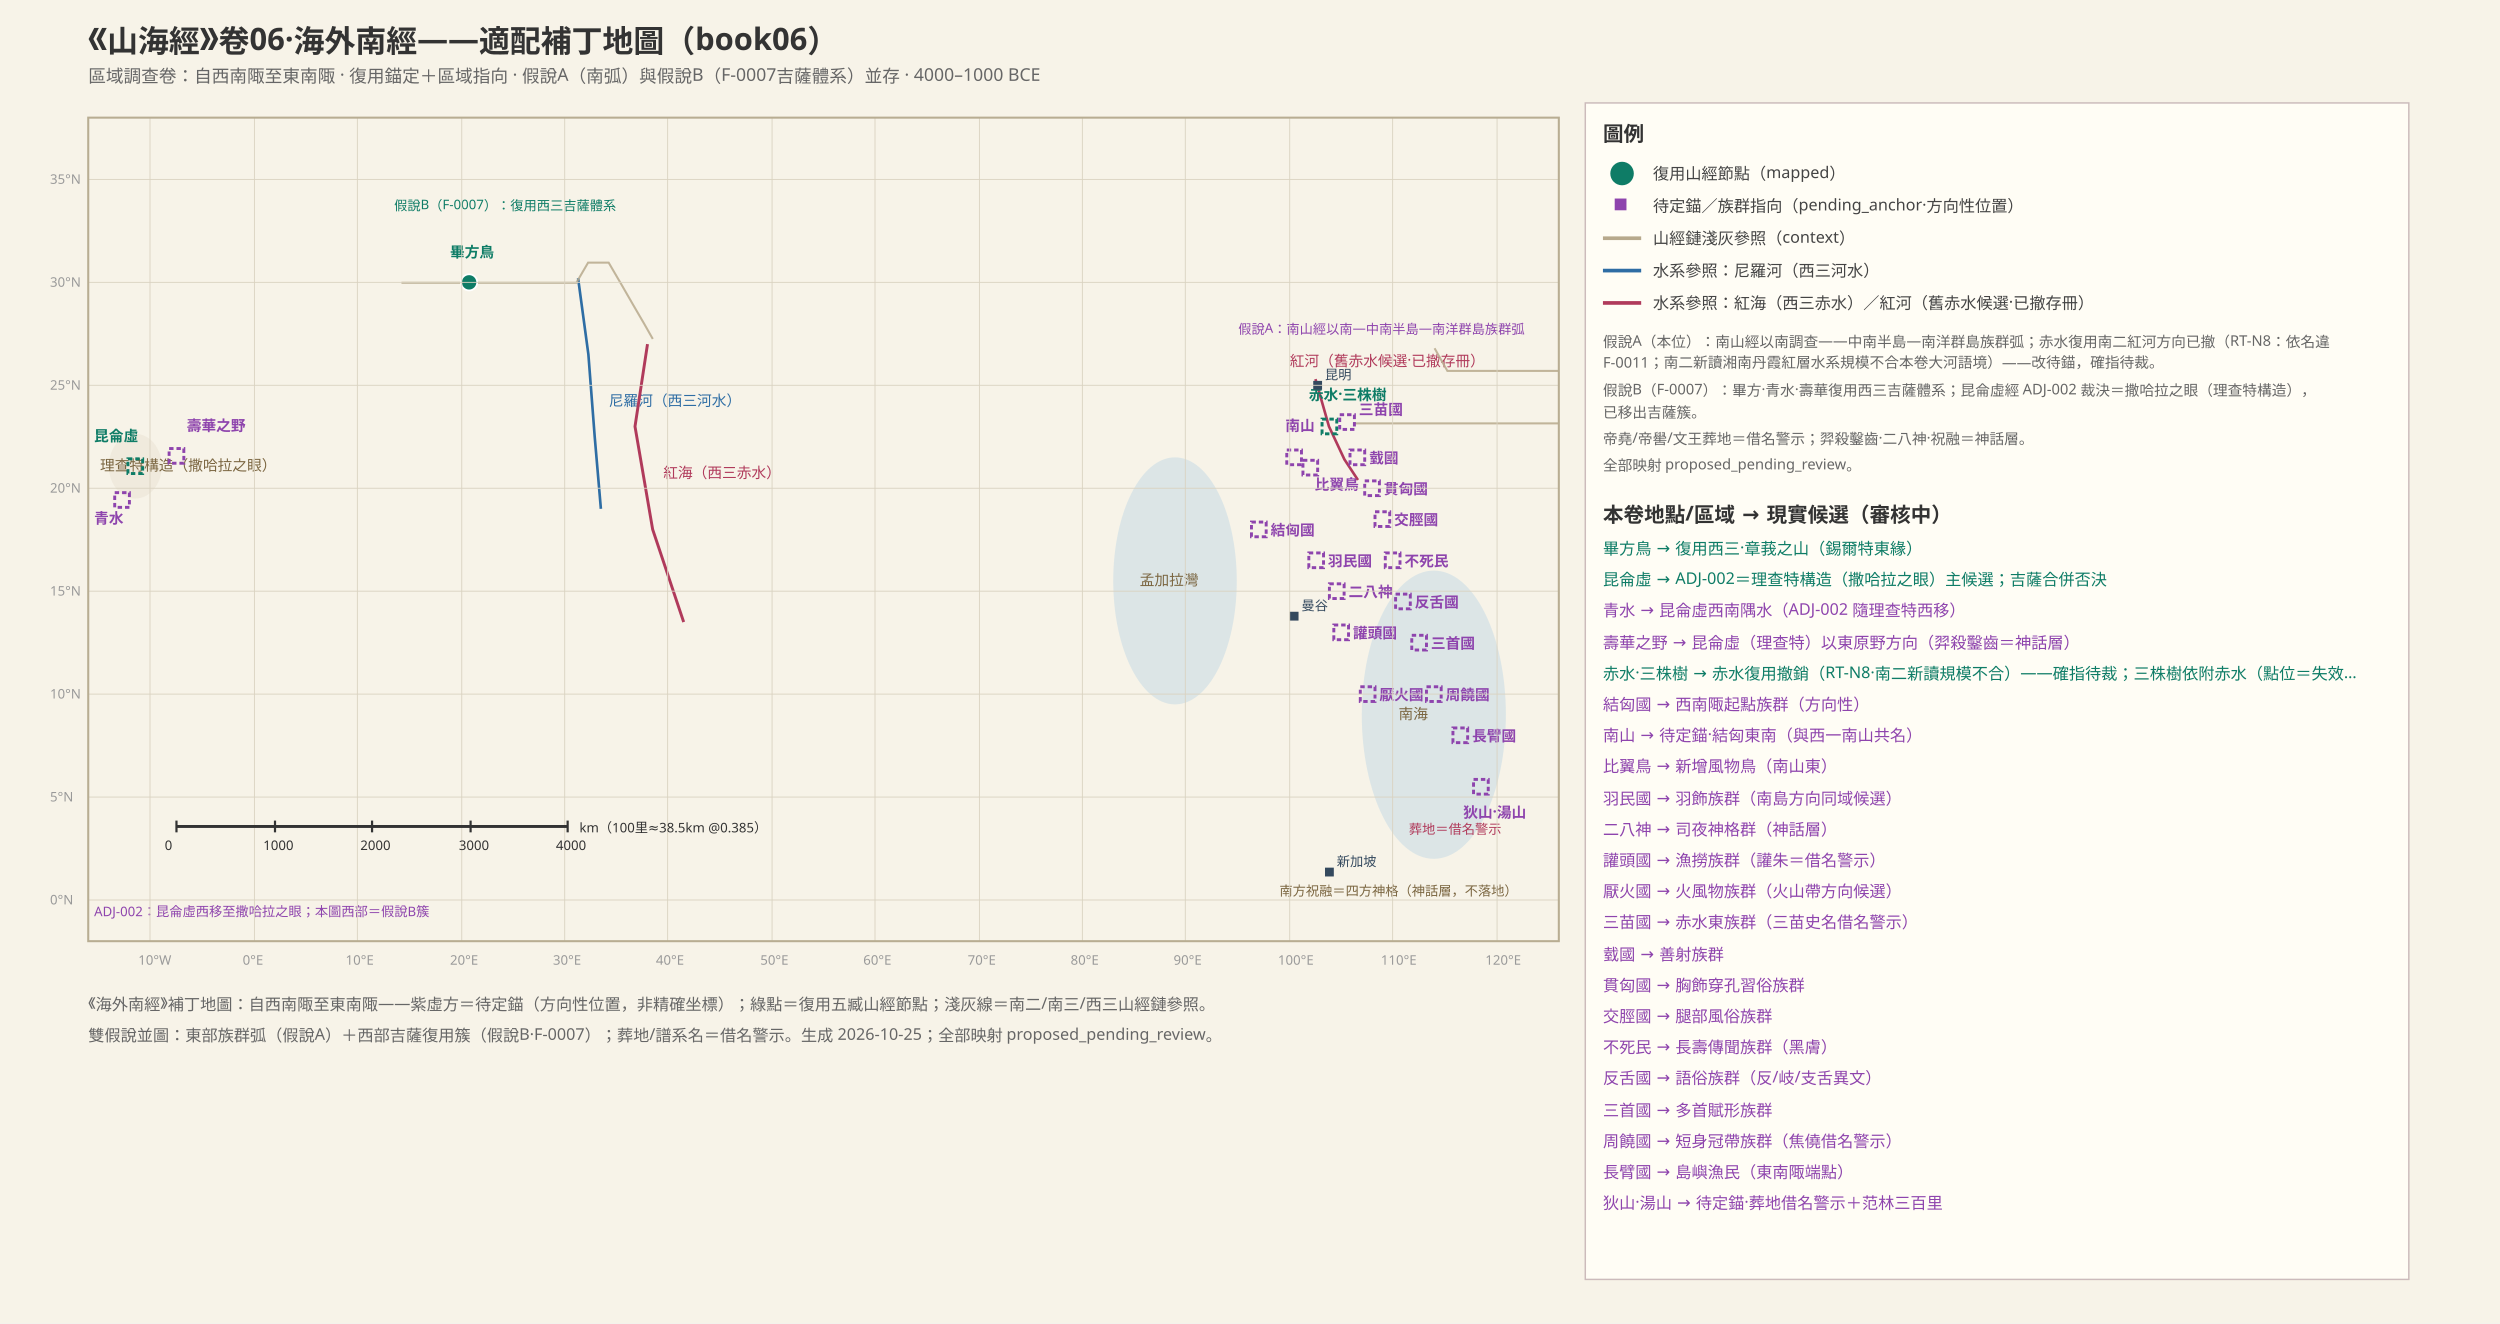
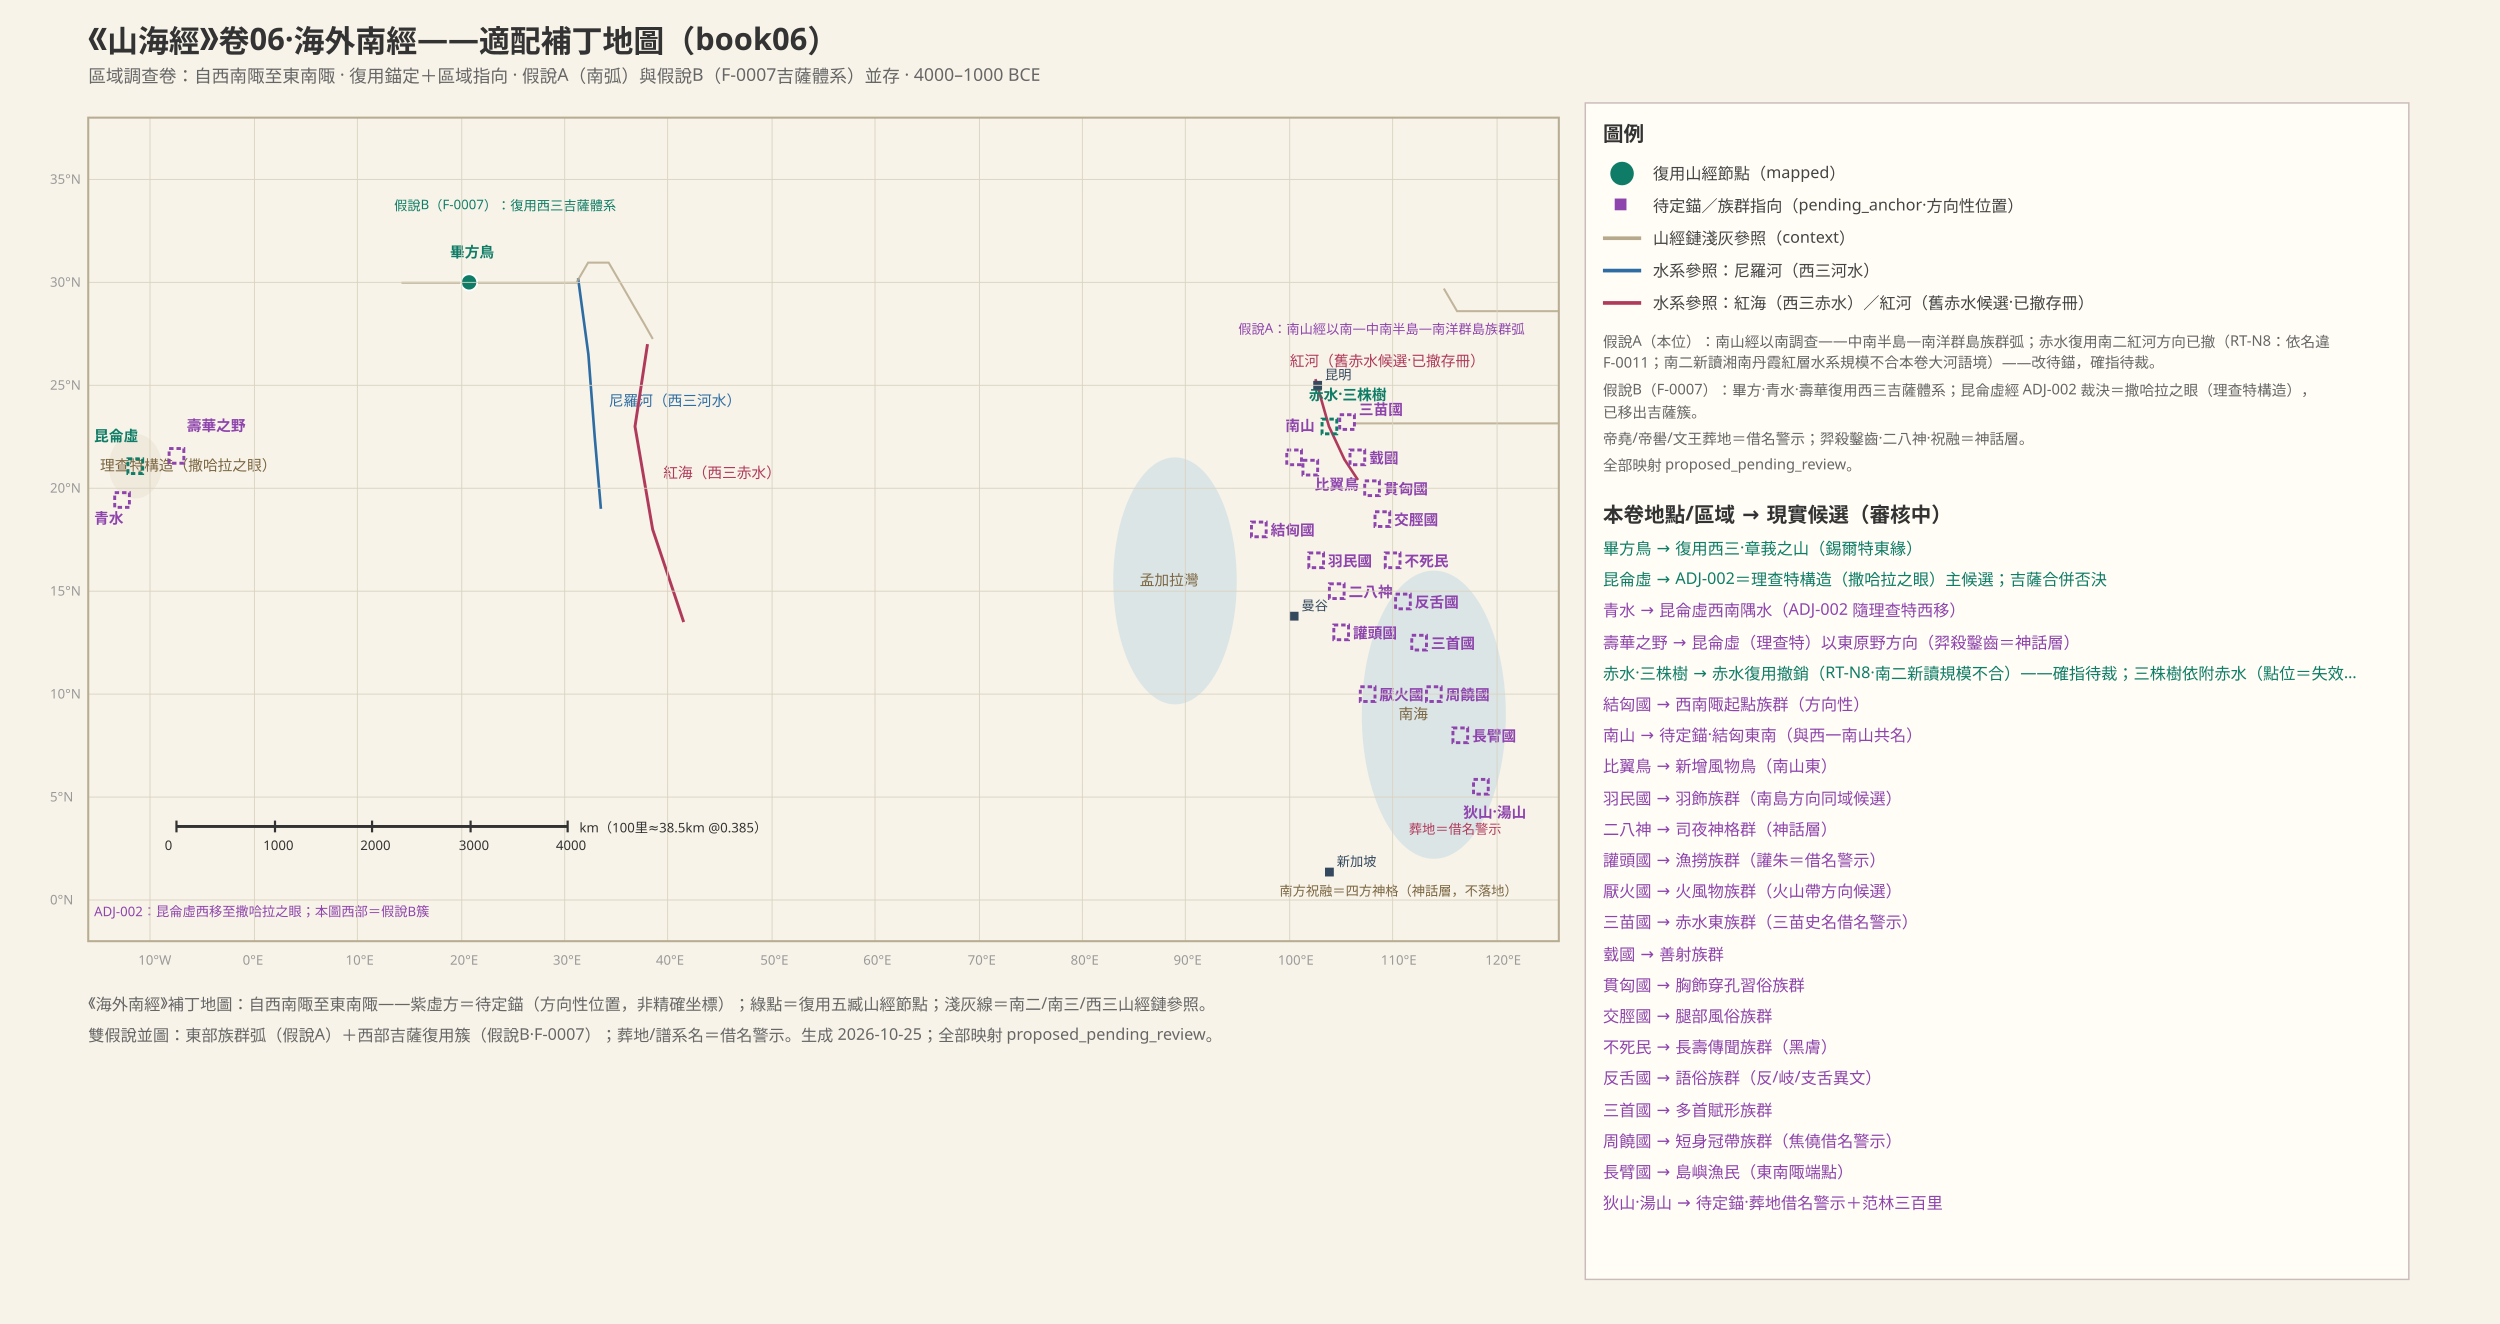
<svg xmlns="http://www.w3.org/2000/svg" width="1700" height="900" font-family="PingFang SC, Hiragino Sans GB, Microsoft YaHei, sans-serif">
  <rect width="1700" height="900" fill="#f7f3e8" />
  <clipPath id="mapclip">
    <rect x="60" y="80" width="1000" height="560" />
  </clipPath>
  <defs>
    <clipPath id="mapclip">
      <rect x="60" y="80" width="1000" height="560" />
    </clipPath>
    <pattern id="sand" width="8" height="8" patternUnits="userSpaceOnUse">
      <rect width="8" height="8" fill="#efe3c0" />
      <circle cx="2" cy="2" r="0.8" fill="#d6b96a" />
      <circle cx="6" cy="6" r="0.8" fill="#d6b96a" />
    </pattern>
  </defs>
  <text x="60" y="34" font-size="21" font-weight="bold" fill="#333">《山海經》卷06·海外南經——適配補丁地圖（book06）</text>
  <text x="60" y="56" font-size="12" fill="#666">區域調查卷：自西南陬至東南陬 · 復用錨定＋區域指向 · 假說A（南弧）與假說B（F-0007吉薩體系）並存 · 4000–1000 BCE</text>
  <g clip-path="url(#mapclip)">
    <polyline points="393.1,189.2 400.1,241.0 404.4,297.0 408.6,346.0" fill="none" stroke="#2e6da4" stroke-width="1.8" />
    <text x="414" y="276" font-size="10" fill="#2e6da4">尼羅河（西三河水）</text>
    <polyline points="440.3,234.0 431.8,290.0 443.8,360.0 464.9,423.0" fill="none" stroke="#b03a5b" stroke-width="2.0" />
    <text x="451" y="325" font-size="10" fill="#b03a5b">紅海（西三赤水）</text>
    <polyline points="894.5,257.8 903.7,290.0 914.2,312.4 923.4,326.4" fill="none" stroke="#b03a5b" stroke-width="1.8" />
    <text x="877" y="249" font-size="10" fill="#b03a5b">紅河（舊赤水候選·已撤存冊）</text>
    <ellipse cx="975" cy="486" rx="49" ry="98" fill="#a9cce3" opacity="0.35" />
    <text x="951" y="489" font-size="10" fill="#7a6540">南海</text>
    <ellipse cx="799" cy="395" rx="42" ry="84" fill="#a9cce3" opacity="0.35" />
    <text x="775" y="398" font-size="10" fill="#7a6540">孟加拉灣</text>
    <ellipse cx="92" cy="317" rx="18" ry="22" fill="#e2d9c8" opacity="0.35" />
    <text x="68" y="320" font-size="10" fill="#7a6540">理查特構造（撒哈拉之眼）</text>
-     <polyline points="975.5,236.8 984.2,252.2 993.5,252.2 1003.0,252.2 1013.1,252.2 1024.0,252.2 1037.7,252.2 1051.3,252.2 1064.9,252.2 1078.6,252.2 1092.3,252.2 1105.9,252.2 1116.8,252.2 1127.7,252.2 1141.4,252.2 1155.0,252.2 1168.7,252.2" fill="none" stroke="#b7a98c" stroke-width="1.4" opacity="0.85" />
+     <polyline points="981.8,196.2 990.8,211.6 1000.3,211.6 1010.1,211.6 1020.5,211.6 1031.7,211.6 1045.7,211.6 1059.7,211.6 1073.7,211.6 1087.8,211.6 1101.8,211.6 1115.8,211.6 1127.0,211.6 1138.2,211.6 1152.3,211.6 1166.3,211.6 1180.4,211.6" fill="none" stroke="#b7a98c" stroke-width="1.4" opacity="0.85" />
    <polyline points="920.6,287.9 933.8,287.9 947.0,287.9 960.3,287.9 970.9,287.9 981.5,287.9 994.7,287.9 1008.0,287.9 1021.3,287.9 1031.8,287.9 1041.6,287.9 1057.0,287.9 1072.4,287.9" fill="none" stroke="#b7a98c" stroke-width="1.4" opacity="0.85" />
    <polyline points="443.9,230.5 438.0,220.1 430.6,207.4 422.3,193.0 413.9,178.6 408.9,178.6 399.9,178.6 391.9,192.3 381.5,192.3 370.3,192.3 364.6,192.3 354.8,192.3 341.3,192.3 332.9,192.3 327.3,192.3 319.4,192.3 310.9,192.3 305.3,192.3 299.2,192.3 293.8,192.3 283.9,192.3 275.8,192.3 273.0,192.3" fill="none" stroke="#b7a98c" stroke-width="1.4" opacity="0.85" />
    <text x="842" y="227" font-size="9" fill="#8e44ad">假說A：南山經以南—中南半島—南洋群島族群弧</text>
    <text x="268" y="143" font-size="9" fill="#0e7c66">假說B（F-0007）：復用西三吉薩體系</text>
    <text x="870" y="609" font-size="9" fill="#7a6540">南方祝融＝四方神格（神話層，不落地）</text>
    <text x="958" y="567" font-size="9" fill="#b03a5b">葬地＝借名警示</text>
    <text x="64" y="623" font-size="9" fill="#8e44ad">ADJ-002：昆侖虛西移至撒哈拉之眼；本圖西部＝假說B簇</text>
    <circle cx="319" cy="192" r="5.5" fill="#0e7c66" stroke="#fff" stroke-width="1.2" />
    <text x="306" y="175" font-size="10" font-weight="bold" fill="#0e7c66">畢方鳥</text>
    <rect x="87" y="312" width="10" height="10" fill="none" stroke="#0e7c66" stroke-width="2" stroke-dasharray="3 2" />
    <text x="64" y="300" font-size="10" font-weight="bold" fill="#0e7c66">昆侖虛</text>
    <rect x="78" y="335" width="10" height="10" fill="none" stroke="#8e44ad" stroke-width="2" stroke-dasharray="3 2" />
    <text x="64" y="356" font-size="10" font-weight="bold" fill="#8e44ad">青水</text>
    <rect x="115" y="305" width="10" height="10" fill="none" stroke="#8e44ad" stroke-width="2" stroke-dasharray="3 2" />
    <text x="127" y="293" font-size="10" font-weight="bold" fill="#8e44ad">壽華之野</text>
    <rect x="899" y="285" width="10" height="10" fill="none" stroke="#0e7c66" stroke-width="2" stroke-dasharray="3 2" />
    <text x="890" y="272" font-size="10" font-weight="bold" fill="#0e7c66">赤水·三株樹</text>
    <rect x="851" y="355" width="10" height="10" fill="none" stroke="#8e44ad" stroke-width="2" stroke-dasharray="3 2" />
    <text x="864" y="364" font-size="10" font-weight="bold" fill="#8e44ad">結匈國</text>
    <rect x="875" y="306" width="10" height="10" fill="none" stroke="#8e44ad" stroke-width="2" stroke-dasharray="3 2" />
    <text x="874" y="293" font-size="10" font-weight="bold" fill="#8e44ad">南山</text>
    <rect x="886" y="313" width="10" height="10" fill="none" stroke="#8e44ad" stroke-width="2" stroke-dasharray="3 2" />
    <text x="894" y="333" font-size="10" font-weight="bold" fill="#8e44ad">比翼鳥</text>
    <rect x="890" y="376" width="10" height="10" fill="none" stroke="#8e44ad" stroke-width="2" stroke-dasharray="3 2" />
    <text x="903" y="385" font-size="10" font-weight="bold" fill="#8e44ad">羽民國</text>
    <rect x="904" y="397" width="10" height="10" fill="none" stroke="#8e44ad" stroke-width="2" stroke-dasharray="3 2" />
    <text x="917" y="406" font-size="10" font-weight="bold" fill="#8e44ad">二八神</text>
    <rect x="907" y="425" width="10" height="10" fill="none" stroke="#8e44ad" stroke-width="2" stroke-dasharray="3 2" />
    <text x="920" y="434" font-size="10" font-weight="bold" fill="#8e44ad">讙頭國</text>
    <rect x="925" y="467" width="10" height="10" fill="none" stroke="#8e44ad" stroke-width="2" stroke-dasharray="3 2" />
    <text x="938" y="476" font-size="10" font-weight="bold" fill="#8e44ad">厭火國</text>
    <rect x="911" y="282" width="10" height="10" fill="none" stroke="#8e44ad" stroke-width="2" stroke-dasharray="3 2" />
    <text x="924" y="282" font-size="10" font-weight="bold" fill="#8e44ad">三苗國</text>
    <rect x="918" y="306" width="10" height="10" fill="none" stroke="#8e44ad" stroke-width="2" stroke-dasharray="3 2" />
    <text x="931" y="315" font-size="10" font-weight="bold" fill="#8e44ad">臷國</text>
    <rect x="928" y="327" width="10" height="10" fill="none" stroke="#8e44ad" stroke-width="2" stroke-dasharray="3 2" />
    <text x="941" y="336" font-size="10" font-weight="bold" fill="#8e44ad">貫匈國</text>
    <rect x="935" y="348" width="10" height="10" fill="none" stroke="#8e44ad" stroke-width="2" stroke-dasharray="3 2" />
    <text x="948" y="357" font-size="10" font-weight="bold" fill="#8e44ad">交脛國</text>
    <rect x="942" y="376" width="10" height="10" fill="none" stroke="#8e44ad" stroke-width="2" stroke-dasharray="3 2" />
    <text x="955" y="385" font-size="10" font-weight="bold" fill="#8e44ad">不死民</text>
    <rect x="949" y="404" width="10" height="10" fill="none" stroke="#8e44ad" stroke-width="2" stroke-dasharray="3 2" />
    <text x="962" y="413" font-size="10" font-weight="bold" fill="#8e44ad">反舌國</text>
    <rect x="960" y="432" width="10" height="10" fill="none" stroke="#8e44ad" stroke-width="2" stroke-dasharray="3 2" />
    <text x="973" y="441" font-size="10" font-weight="bold" fill="#8e44ad">三首國</text>
    <rect x="970" y="467" width="10" height="10" fill="none" stroke="#8e44ad" stroke-width="2" stroke-dasharray="3 2" />
    <text x="983" y="476" font-size="10" font-weight="bold" fill="#8e44ad">周饒國</text>
    <rect x="988" y="495" width="10" height="10" fill="none" stroke="#8e44ad" stroke-width="2" stroke-dasharray="3 2" />
    <text x="1001" y="504" font-size="10" font-weight="bold" fill="#8e44ad">長臂國</text>
    <rect x="1002" y="530" width="10" height="10" fill="none" stroke="#8e44ad" stroke-width="2" stroke-dasharray="3 2" />
    <text x="995" y="556" font-size="10" font-weight="bold" fill="#8e44ad">狄山·湯山</text>
    <rect x="893" y="259" width="6" height="6" fill="#34495e" />
    <text x="901" y="258" font-size="9" fill="#34495e">昆明</text>
    <rect x="877" y="416" width="6" height="6" fill="#34495e" />
    <text x="885" y="415" font-size="9" fill="#34495e">曼谷</text>
    <rect x="901" y="590" width="6" height="6" fill="#34495e" />
    <text x="909" y="589" font-size="9" fill="#34495e">新加坡</text>
  </g>
  <line x1="102" y1="640" x2="102" y2="80" stroke="#d9d2c0" stroke-width="0.6" />
  <text x="94" y="656" font-size="9" fill="#999">10°W</text>
  <line x1="173" y1="640" x2="173" y2="80" stroke="#d9d2c0" stroke-width="0.6" />
  <text x="165" y="656" font-size="9" fill="#999">0°E</text>
  <line x1="243" y1="640" x2="243" y2="80" stroke="#d9d2c0" stroke-width="0.6" />
  <text x="235" y="656" font-size="9" fill="#999">10°E</text>
  <line x1="314" y1="640" x2="314" y2="80" stroke="#d9d2c0" stroke-width="0.6" />
  <text x="306" y="656" font-size="9" fill="#999">20°E</text>
  <line x1="384" y1="640" x2="384" y2="80" stroke="#d9d2c0" stroke-width="0.6" />
  <text x="376" y="656" font-size="9" fill="#999">30°E</text>
  <line x1="454" y1="640" x2="454" y2="80" stroke="#d9d2c0" stroke-width="0.6" />
  <text x="446" y="656" font-size="9" fill="#999">40°E</text>
  <line x1="525" y1="640" x2="525" y2="80" stroke="#d9d2c0" stroke-width="0.6" />
  <text x="517" y="656" font-size="9" fill="#999">50°E</text>
  <line x1="595" y1="640" x2="595" y2="80" stroke="#d9d2c0" stroke-width="0.6" />
  <text x="587" y="656" font-size="9" fill="#999">60°E</text>
  <line x1="666" y1="640" x2="666" y2="80" stroke="#d9d2c0" stroke-width="0.6" />
  <text x="658" y="656" font-size="9" fill="#999">70°E</text>
  <line x1="736" y1="640" x2="736" y2="80" stroke="#d9d2c0" stroke-width="0.6" />
  <text x="728" y="656" font-size="9" fill="#999">80°E</text>
  <line x1="806" y1="640" x2="806" y2="80" stroke="#d9d2c0" stroke-width="0.6" />
  <text x="798" y="656" font-size="9" fill="#999">90°E</text>
  <line x1="877" y1="640" x2="877" y2="80" stroke="#d9d2c0" stroke-width="0.6" />
  <text x="869" y="656" font-size="9" fill="#999">100°E</text>
  <line x1="947" y1="640" x2="947" y2="80" stroke="#d9d2c0" stroke-width="0.6" />
  <text x="939" y="656" font-size="9" fill="#999">110°E</text>
  <line x1="1018" y1="640" x2="1018" y2="80" stroke="#d9d2c0" stroke-width="0.6" />
  <text x="1010" y="656" font-size="9" fill="#999">120°E</text>
  <line x1="60" y1="612" x2="1060" y2="612" stroke="#d9d2c0" stroke-width="0.6" />
  <text x="34" y="615" font-size="9" fill="#999">0°N</text>
  <line x1="60" y1="542" x2="1060" y2="542" stroke="#d9d2c0" stroke-width="0.6" />
  <text x="34" y="545" font-size="9" fill="#999">5°N</text>
  <line x1="60" y1="472" x2="1060" y2="472" stroke="#d9d2c0" stroke-width="0.6" />
  <text x="34" y="475" font-size="9" fill="#999">10°N</text>
  <line x1="60" y1="402" x2="1060" y2="402" stroke="#d9d2c0" stroke-width="0.6" />
  <text x="34" y="405" font-size="9" fill="#999">15°N</text>
  <line x1="60" y1="332" x2="1060" y2="332" stroke="#d9d2c0" stroke-width="0.6" />
  <text x="34" y="335" font-size="9" fill="#999">20°N</text>
  <line x1="60" y1="262" x2="1060" y2="262" stroke="#d9d2c0" stroke-width="0.6" />
  <text x="34" y="265" font-size="9" fill="#999">25°N</text>
  <line x1="60" y1="192" x2="1060" y2="192" stroke="#d9d2c0" stroke-width="0.6" />
  <text x="34" y="195" font-size="9" fill="#999">30°N</text>
  <line x1="60" y1="122" x2="1060" y2="122" stroke="#d9d2c0" stroke-width="0.6" />
  <text x="34" y="125" font-size="9" fill="#999">35°N</text>
  <rect x="60" y="80" width="1000" height="560" fill="none" stroke="#b8ad92" stroke-width="1.4" />
  <line x1="120" y1="562" x2="386" y2="562" stroke="#333" stroke-width="2" />
  <line x1="120" y1="558" x2="120" y2="566" stroke="#333" stroke-width="1.5" />
  <text x="112" y="578" font-size="9" fill="#333">0</text>
  <line x1="187" y1="558" x2="187" y2="566" stroke="#333" stroke-width="1.5" />
  <text x="179" y="578" font-size="9" fill="#333">1000</text>
  <line x1="253" y1="558" x2="253" y2="566" stroke="#333" stroke-width="1.5" />
  <text x="245" y="578" font-size="9" fill="#333">2000</text>
  <line x1="320" y1="558" x2="320" y2="566" stroke="#333" stroke-width="1.5" />
  <text x="312" y="578" font-size="9" fill="#333">3000</text>
  <line x1="386" y1="558" x2="386" y2="566" stroke="#333" stroke-width="1.5" />
  <text x="378" y="578" font-size="9" fill="#333">4000</text>
  <text x="394" y="566" font-size="9" fill="#333">km（100里≈38.5km @0.385）</text>
  <rect x="1078" y="70" width="560" height="800" fill="#fffdf5" stroke="#cbb" />
  <text x="1090" y="96" font-size="14" font-weight="bold" fill="#333">圖例</text>
  <circle cx="1103" cy="118" r="8" fill="#0e7c66" />
  <text x="1124" y="122" font-size="11" fill="#444">復用山經節點（mapped）</text>
  <rect x="1098" y="135" width="8" height="8" fill="#8e44ad" />
  <text x="1124" y="144" font-size="11" fill="#444">待定錨／族群指向（pending_anchor·方向性位置）</text>
  <line x1="1090" y1="162" x2="1116" y2="162" stroke="#b7a98c" stroke-width="2.5" />
  <text x="1124" y="166" font-size="11" fill="#444">山經鏈淺灰參照（context）</text>
  <line x1="1090" y1="184" x2="1116" y2="184" stroke="#2e6da4" stroke-width="2.5" />
  <text x="1124" y="188" font-size="11" fill="#444">水系參照：尼羅河（西三河水）</text>
  <line x1="1090" y1="206" x2="1116" y2="206" stroke="#b03a5b" stroke-width="2.5" />
  <text x="1124" y="210" font-size="11" fill="#444">水系參照：紅海（西三赤水）／紅河（舊赤水候選·已撤存冊）</text>
  <text x="1090" y="236" font-size="10" fill="#666">假說A（本位）：南山經以南調查——中南半島—南洋群島族群弧；赤水復用南二紅河方向已撤（RT-N8：依名違 </text>
  <text x="1090" y="250" font-size="10" fill="#666">F-0011；南二新讀湘南丹霞紅層水系規模不合本卷大河語境）——改待錨，確指待裁。</text>
  <text x="1090" y="269" font-size="10" fill="#666">假說B（F-0007）：畢方·青水·壽華復用西三吉薩體系；昆侖虛經 ADJ-002 裁決＝撒哈拉之眼（理查特構造），</text>
  <text x="1090" y="284" font-size="10" fill="#666">已移出吉薩簇。</text>
  <text x="1090" y="302" font-size="10" fill="#666">帝堯/帝嚳/文王葬地＝借名警示；羿殺鑿齒·二八神·祝融＝神話層。</text>
  <text x="1090" y="320" font-size="10" fill="#666">全部映射 proposed_pending_review。</text>
  <text x="1090" y="355.0" font-size="14" font-weight="bold" fill="#333">本卷地點/區域 → 現實候選（審核中）</text>
  <text x="1090" y="377" font-size="11" fill="#0e7c66">畢方鳥 → 復用西三·章莪之山（錫爾特東緣）</text>
  <text x="1090" y="398" font-size="11" fill="#0e7c66">昆侖虛 → ADJ-002＝理查特構造（撒哈拉之眼）主候選；吉薩合併否決</text>
  <text x="1090" y="419" font-size="11" fill="#8e44ad">青水 → 昆侖虛西南隅水（ADJ-002 隨理查特西移）</text>
  <text x="1090" y="441" font-size="11" fill="#8e44ad">壽華之野 → 昆侖虛（理查特）以東原野方向（羿殺鑿齒＝神話層）</text>
  <text x="1090" y="462" font-size="11" fill="#0e7c66">赤水·三株樹 → 赤水復用撤銷（RT-N8·南二新讀規模不合）——確指待裁；三株樹依附赤水（點位＝失效…</text>
  <text x="1090" y="483" font-size="11" fill="#8e44ad">結匈國 → 西南陬起點族群（方向性）</text>
  <text x="1090" y="504" font-size="11" fill="#8e44ad">南山 → 待定錨·結匈東南（與西一南山共名）</text>
  <text x="1090" y="525" font-size="11" fill="#8e44ad">比翼鳥 → 新增風物鳥（南山東）</text>
  <text x="1090" y="547" font-size="11" fill="#8e44ad">羽民國 → 羽飾族群（南島方向同域候選）</text>
  <text x="1090" y="568" font-size="11" fill="#8e44ad">二八神 → 司夜神格群（神話層）</text>
  <text x="1090" y="589" font-size="11" fill="#8e44ad">讙頭國 → 漁撈族群（讙朱＝借名警示）</text>
  <text x="1090" y="610" font-size="11" fill="#8e44ad">厭火國 → 火風物族群（火山帶方向候選）</text>
  <text x="1090" y="631" font-size="11" fill="#8e44ad">三苗國 → 赤水東族群（三苗史名借名警示）</text>
  <text x="1090" y="653" font-size="11" fill="#8e44ad">臷國 → 善射族群</text>
  <text x="1090" y="674" font-size="11" fill="#8e44ad">貫匈國 → 胸飾穿孔習俗族群</text>
  <text x="1090" y="695" font-size="11" fill="#8e44ad">交脛國 → 腿部風俗族群</text>
  <text x="1090" y="716" font-size="11" fill="#8e44ad">不死民 → 長壽傳聞族群（黑膚）</text>
  <text x="1090" y="737" font-size="11" fill="#8e44ad">反舌國 → 語俗族群（反/岐/支舌異文）</text>
  <text x="1090" y="759" font-size="11" fill="#8e44ad">三首國 → 多首賦形族群</text>
  <text x="1090" y="780" font-size="11" fill="#8e44ad">周饒國 → 短身冠帶族群（焦僥借名警示）</text>
  <text x="1090" y="801" font-size="11" fill="#8e44ad">長臂國 → 島嶼漁民（東南陬端點）</text>
  <text x="1090" y="822" font-size="11" fill="#8e44ad">狄山·湯山 → 待定錨·葬地借名警示＋范林三百里</text>
  <text x="60" y="686" font-size="11" fill="#666">《海外南經》補丁地圖：自西南陬至東南陬——紫虛方＝待定錨（方向性位置，非精確坐標）；綠點＝復用五臧山經節點；淺灰線＝南二/南三/西三山經鏈參照。</text>
  <text x="60" y="708" font-size="11" fill="#666">雙假說並圖：東部族群弧（假說A）＋西部吉薩復用簇（假說B·F-0007）；葬地/譜系名＝借名警示。生成 2026-10-25；全部映射 proposed_pending_review。</text>
</svg>
